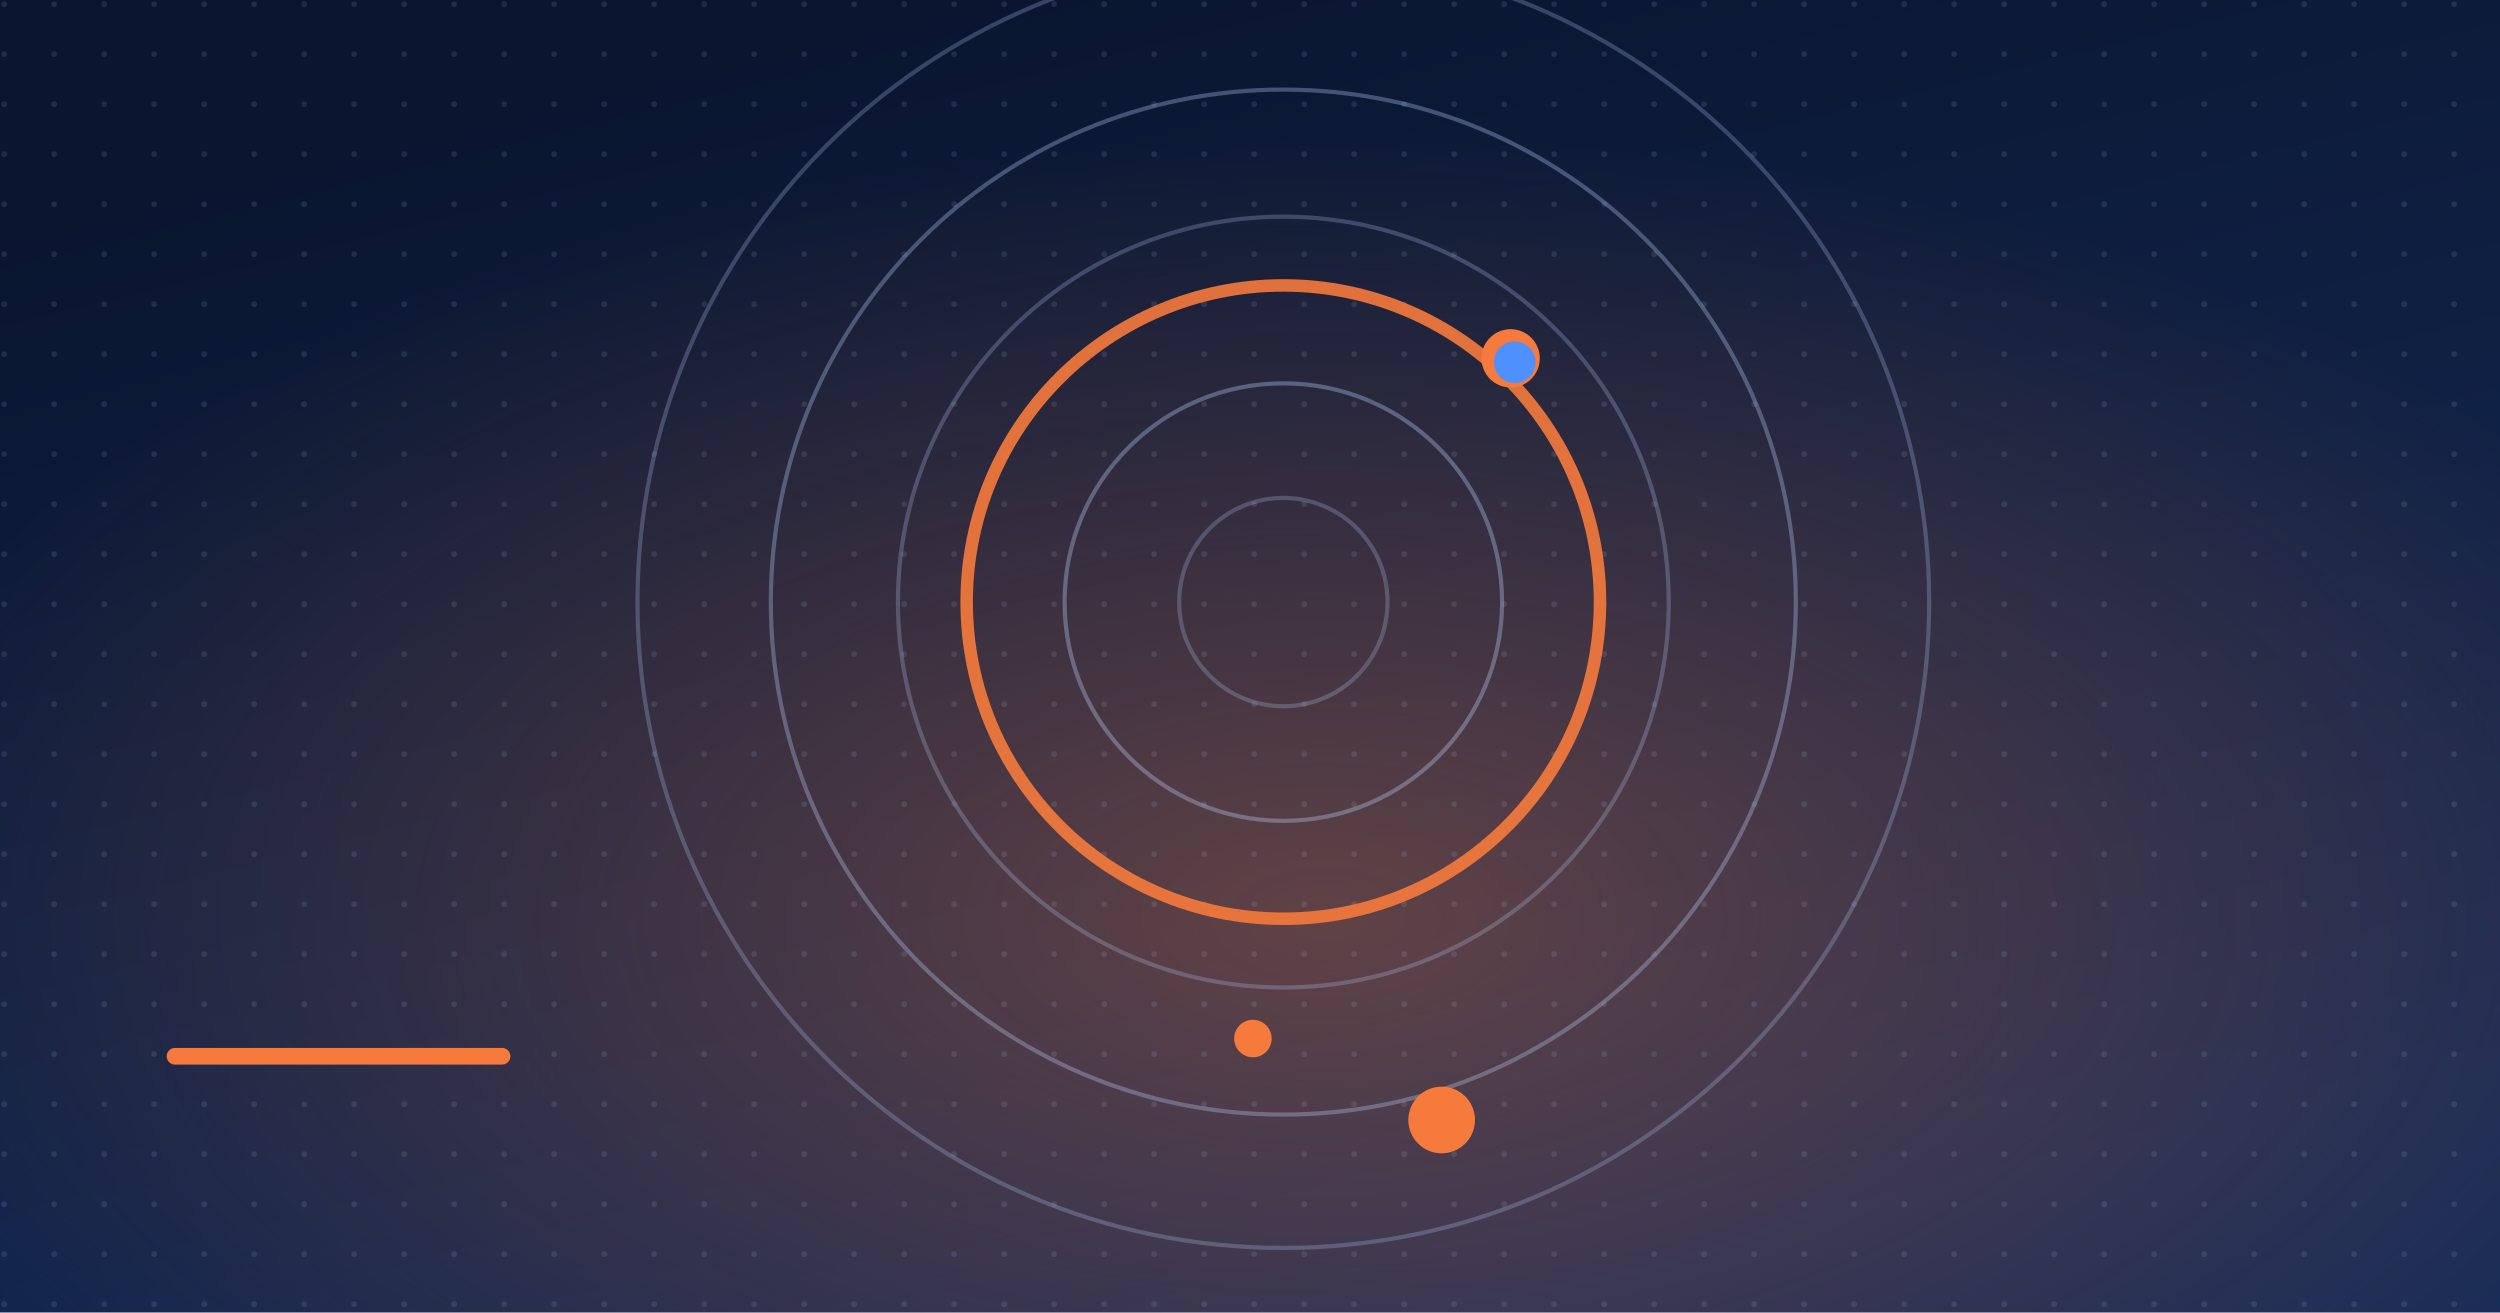
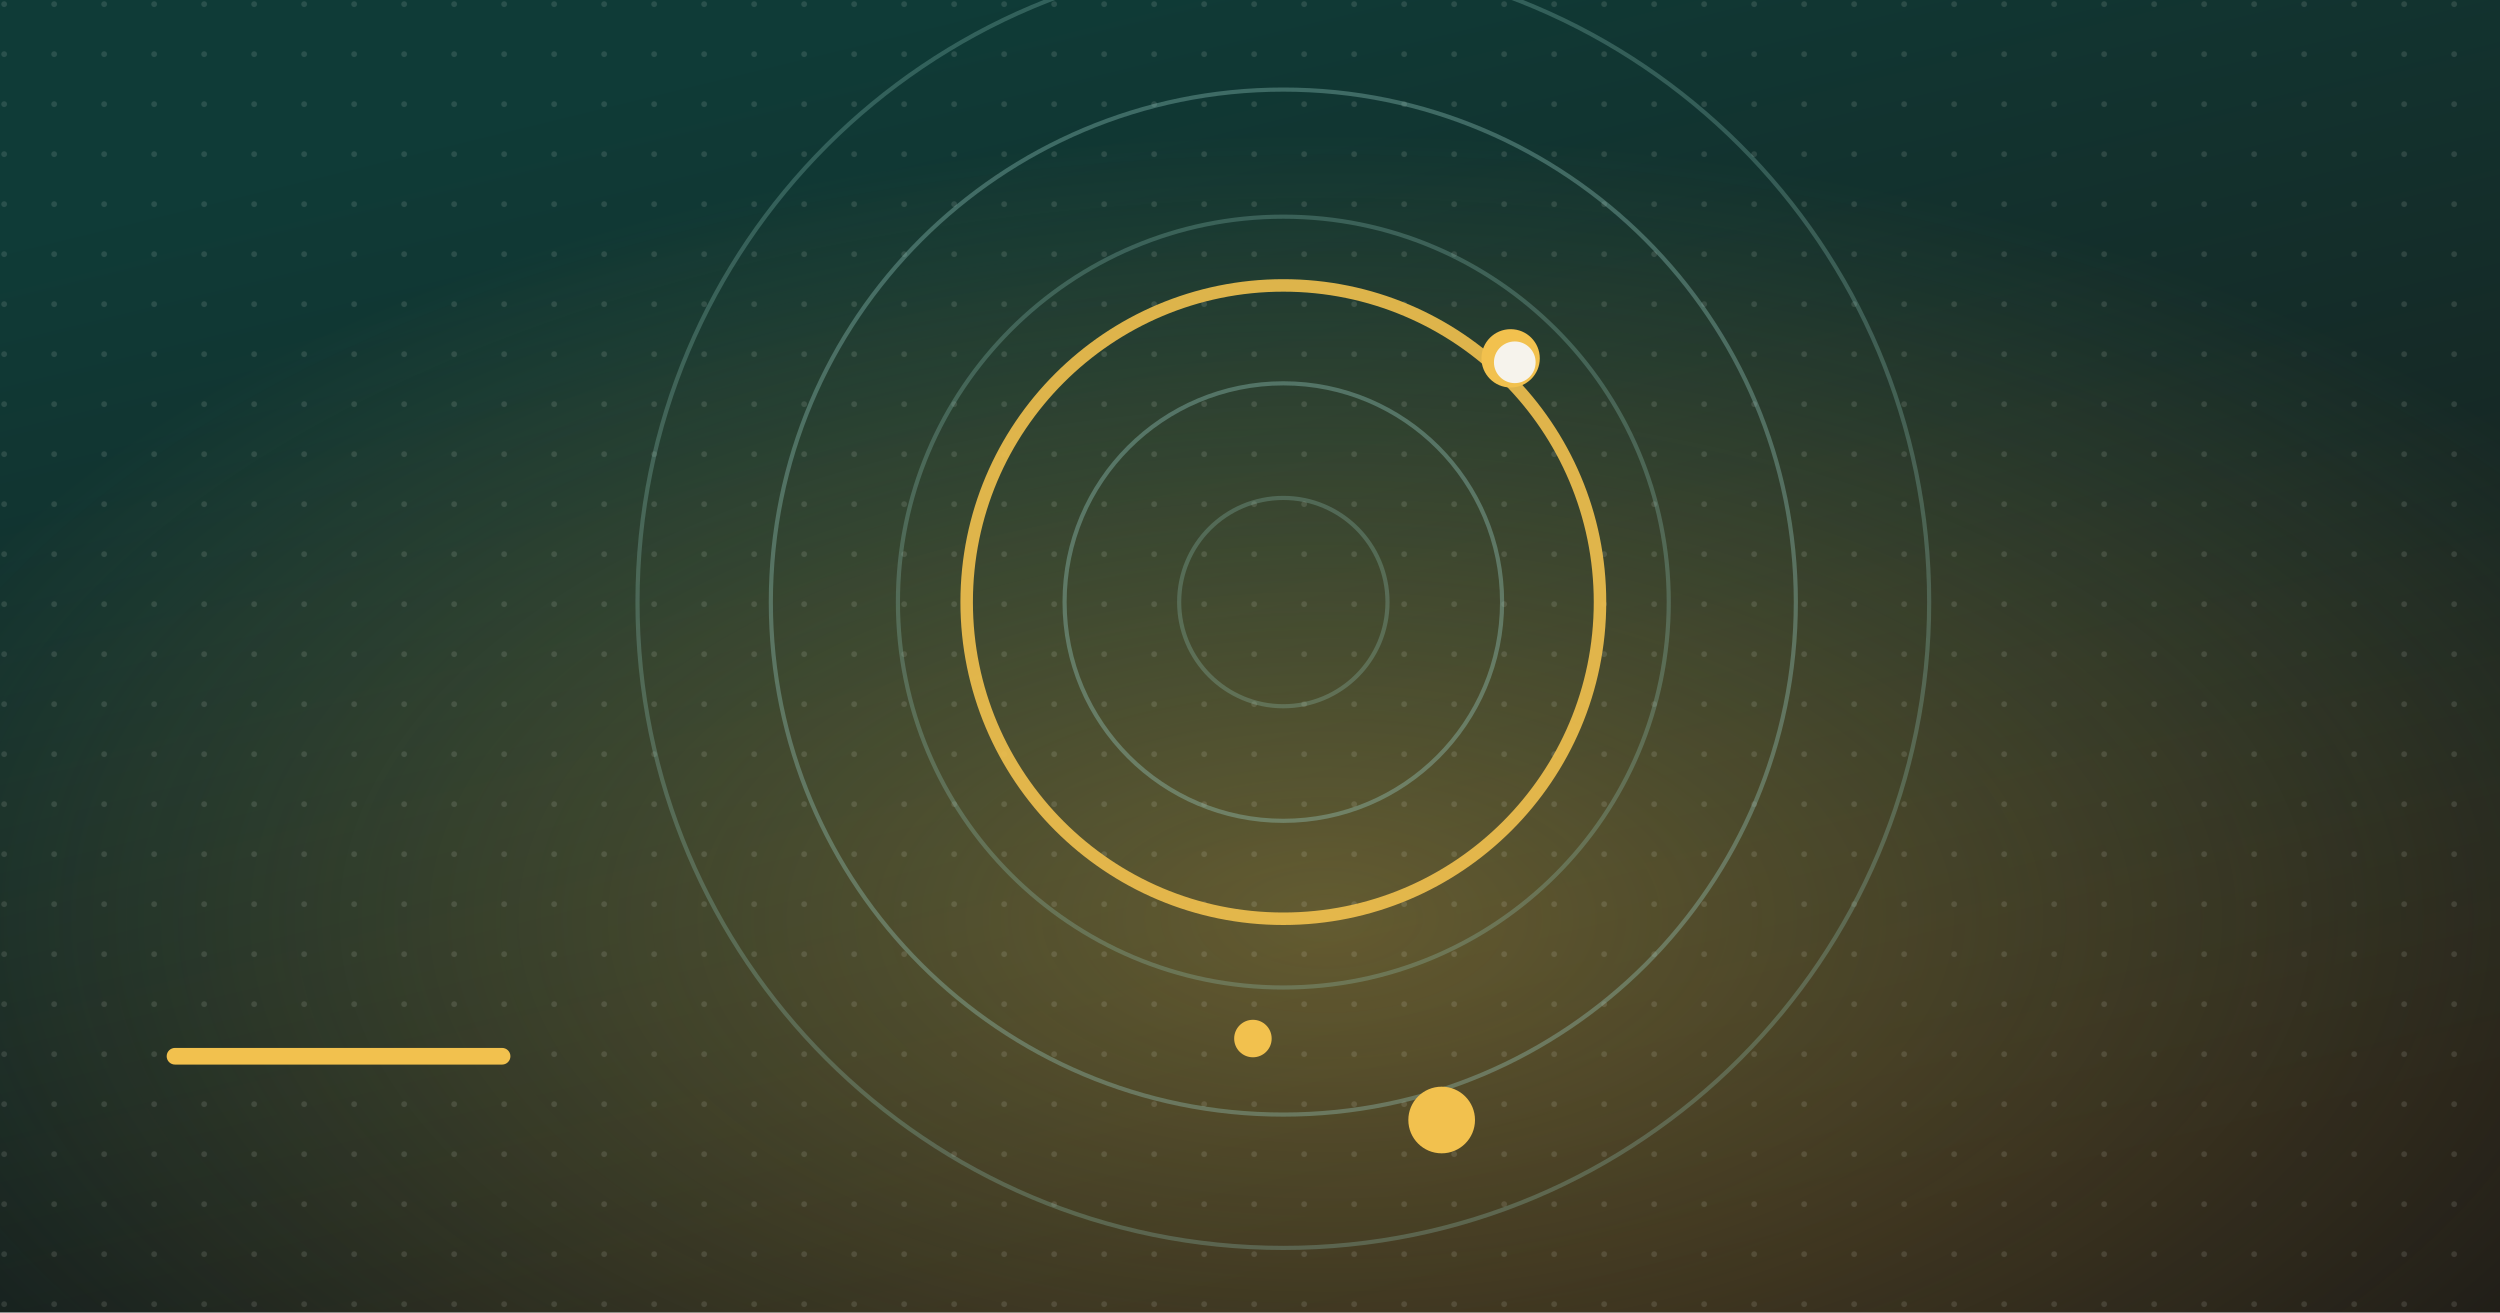
<svg xmlns="http://www.w3.org/2000/svg" viewBox="0 0 1200 630" width="1200" height="630" role="img" aria-hidden="true">
  <defs>
    <linearGradient id="bg" gradientTransform="rotate(64 .5 .5)">
-       <stop offset="0" stop-color="#0a1630" />
-       <stop offset="1" stop-color="#142a57" />
+       <stop offset="0" stop-color="#0f3b37" />
+       <stop offset="1" stop-color="#1b1a17" />
    </linearGradient>
    <radialGradient id="glow" cx=".53" cy=".70" r=".6">
-       <stop offset="0" stop-color="#f67a3c" stop-opacity=".35" />
-       <stop offset="1" stop-color="#f67a3c" stop-opacity="0" />
+       <stop offset="0" stop-color="#f2c14e" stop-opacity=".35" />
+       <stop offset="1" stop-color="#f2c14e" stop-opacity="0" />
    </radialGradient>
    <pattern id="dots" width="24" height="24" patternUnits="userSpaceOnUse">
-       <circle cx="2" cy="2" r="1.4" fill="#bcd3ff" fill-opacity=".12" />
+       <circle cx="2" cy="2" r="1.4" fill="#f6f3ec" fill-opacity=".12" />
    </pattern>
  </defs>
  <rect width="1200" height="630" fill="url(#bg)" />
  <rect width="1200" height="630" fill="url(#glow)" />
  <rect width="1200" height="630" fill="url(#dots)" />
-   <circle cx="616" cy="289" r="50" fill="none" stroke="#bcd3ff" stroke-width="2" stroke-opacity=".24" />
-   <circle cx="616" cy="289" r="105" fill="none" stroke="#bcd3ff" stroke-width="2" stroke-opacity=".34" />
-   <circle cx="616" cy="289" r="152" fill="none" stroke="#f67a3c" stroke-width="6" stroke-opacity=".9" />
-   <circle cx="616" cy="289" r="185" fill="none" stroke="#bcd3ff" stroke-width="2" stroke-opacity=".25" />
-   <circle cx="616" cy="289" r="246" fill="none" stroke="#bcd3ff" stroke-width="2" stroke-opacity=".32" />
-   <circle cx="616" cy="289" r="310" fill="none" stroke="#bcd3ff" stroke-width="2" stroke-opacity=".25" />
-   <circle cx="725.1" cy="172" r="14" fill="#f67a3c" />
-   <circle cx="621.4" cy="-21" r="12" fill="#f67a3c" />
-   <circle cx="727.1" cy="173.9" r="10" fill="#4f90ff" />
-   <circle cx="692" cy="537.6" r="16" fill="#f67a3c" />
-   <circle cx="601.4" cy="498.5" r="9" fill="#f67a3c" />
-   <rect x="80" y="503" width="165" height="8" rx="4" fill="#f67a3c" />
+   <circle cx="616" cy="289" r="50" fill="none" stroke="#9fd8cf" stroke-width="2" stroke-opacity=".24" />
+   <circle cx="616" cy="289" r="105" fill="none" stroke="#9fd8cf" stroke-width="2" stroke-opacity=".34" />
+   <circle cx="616" cy="289" r="152" fill="none" stroke="#f2c14e" stroke-width="6" stroke-opacity=".9" />
+   <circle cx="616" cy="289" r="185" fill="none" stroke="#9fd8cf" stroke-width="2" stroke-opacity=".25" />
+   <circle cx="616" cy="289" r="246" fill="none" stroke="#9fd8cf" stroke-width="2" stroke-opacity=".32" />
+   <circle cx="616" cy="289" r="310" fill="none" stroke="#9fd8cf" stroke-width="2" stroke-opacity=".25" />
+   <circle cx="725.1" cy="172" r="14" fill="#f2c14e" />
+   <circle cx="621.4" cy="-21" r="12" fill="#f2c14e" />
+   <circle cx="727.1" cy="173.9" r="10" fill="#f6f3ec" />
+   <circle cx="692" cy="537.6" r="16" fill="#f2c14e" />
+   <circle cx="601.4" cy="498.5" r="9" fill="#f2c14e" />
+   <rect x="80" y="503" width="165" height="8" rx="4" fill="#f2c14e" />
</svg>
